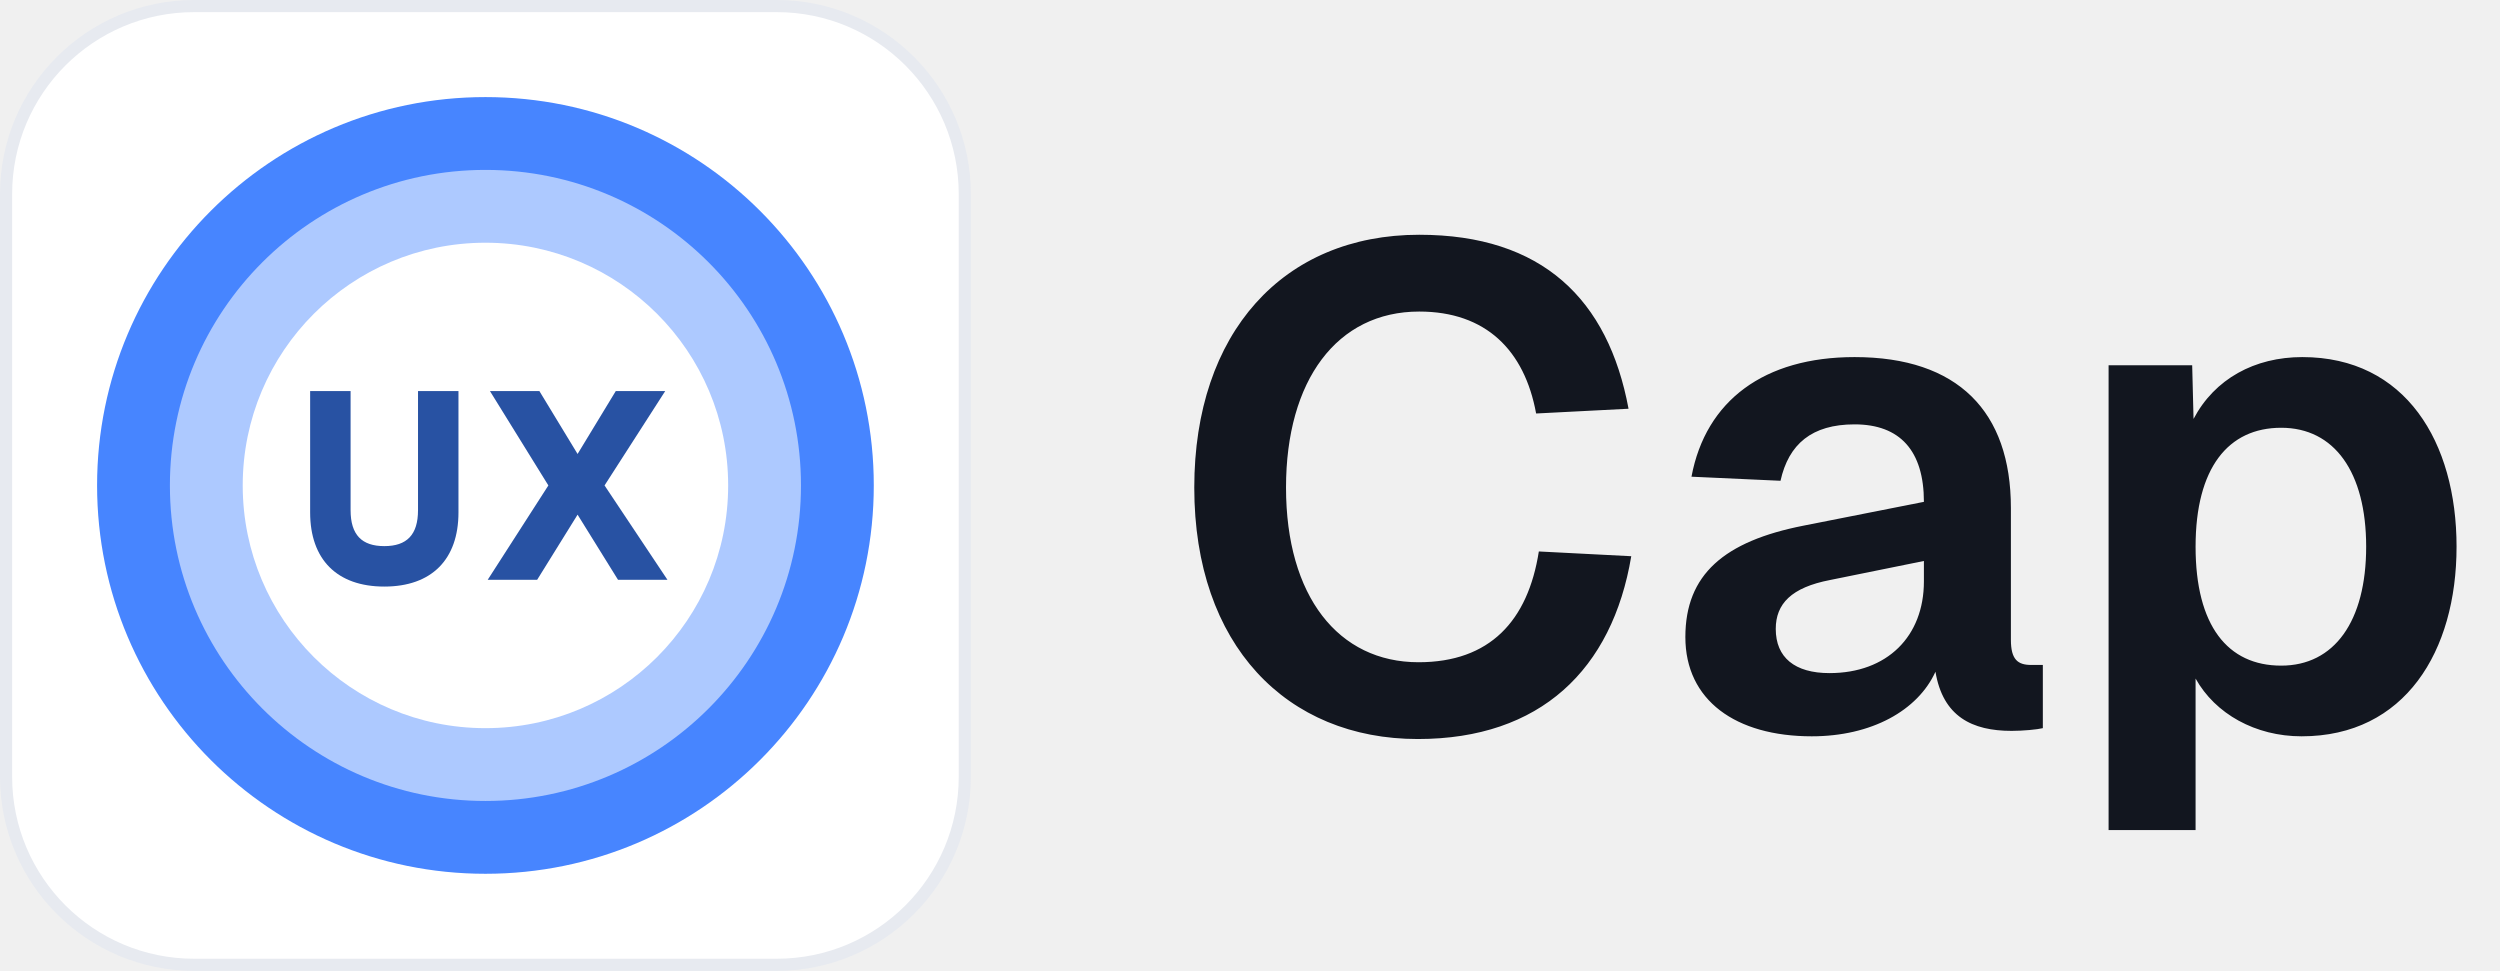
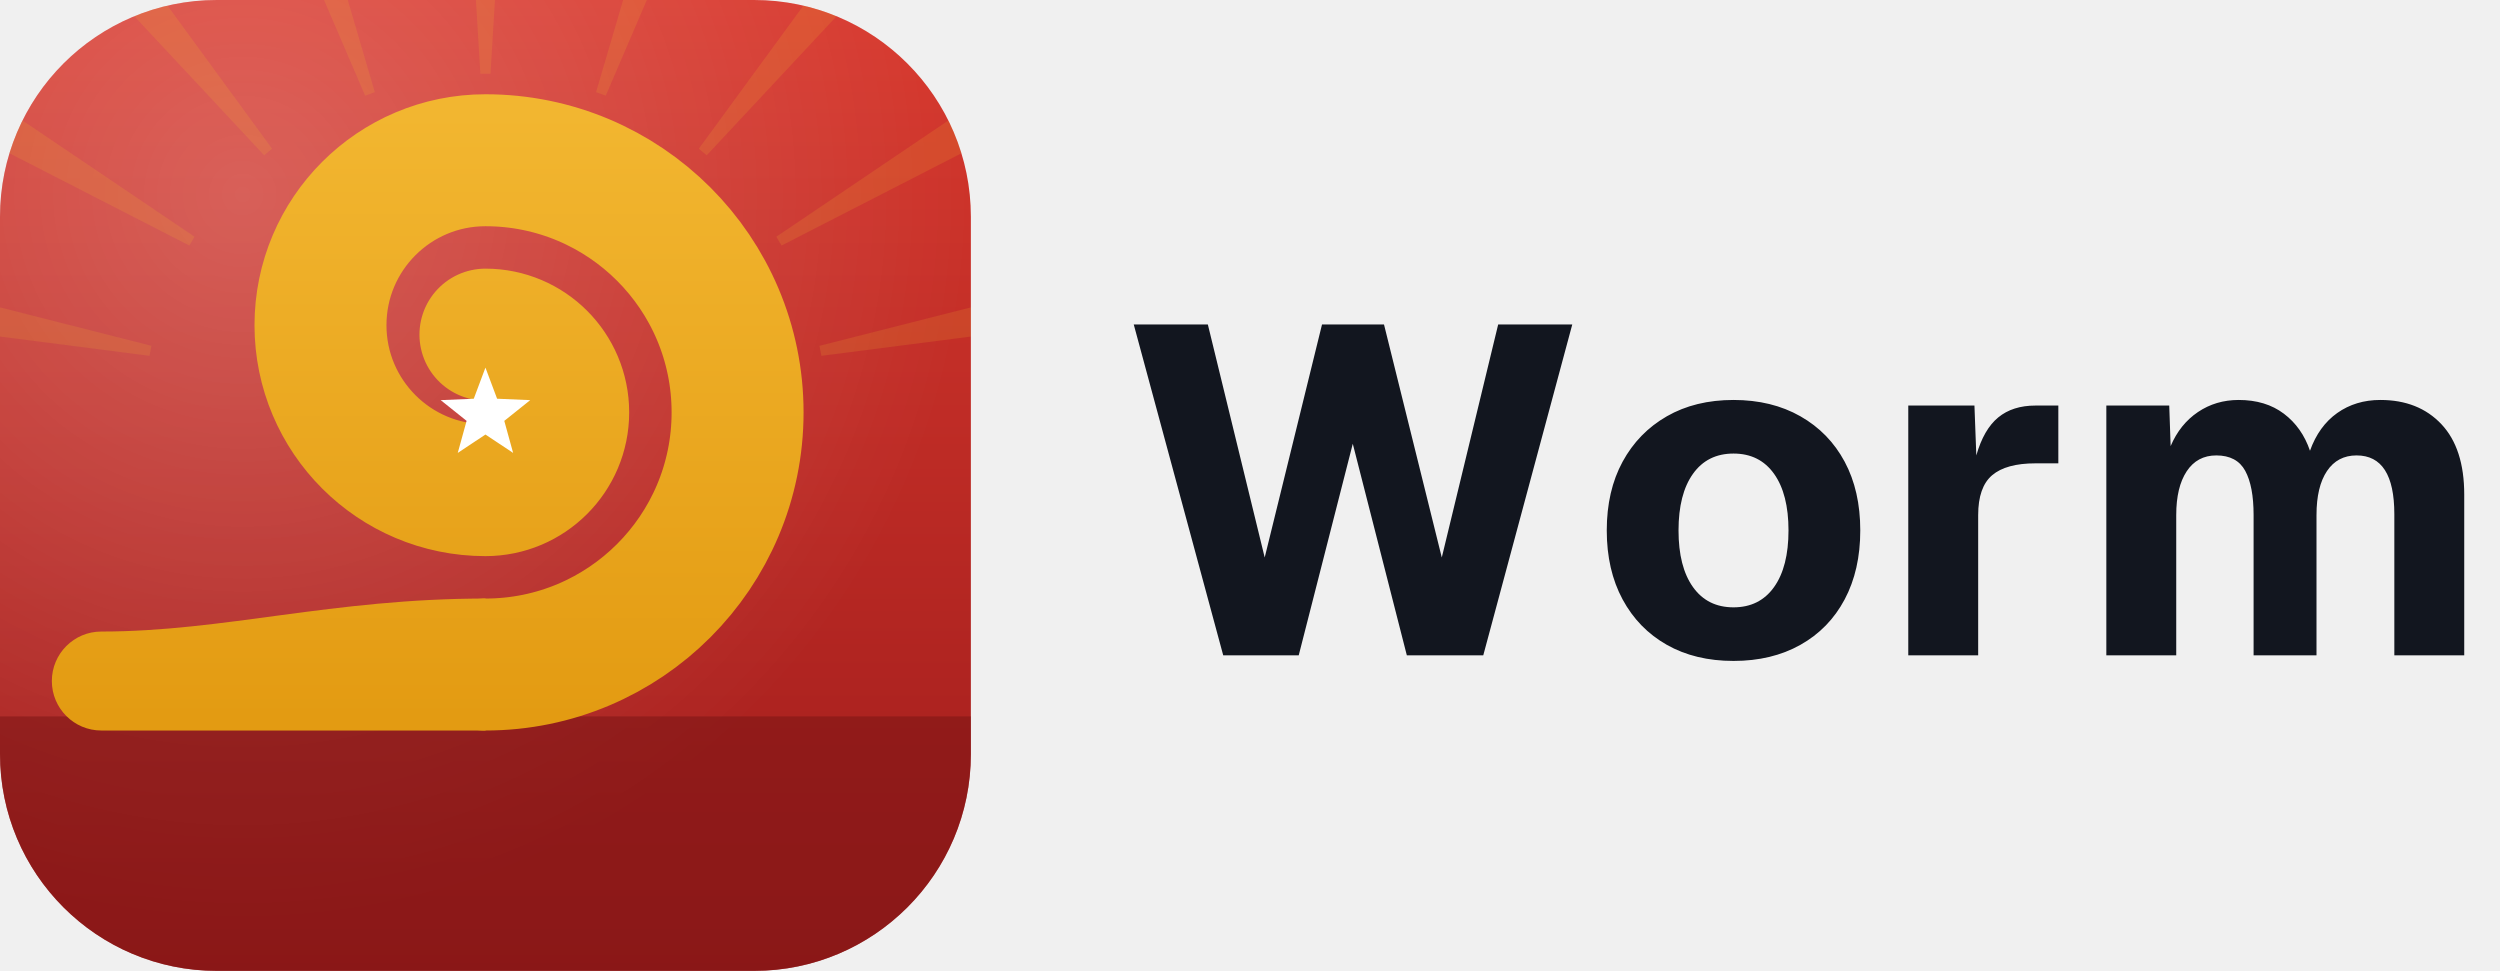
<svg xmlns="http://www.w3.org/2000/svg" width="103" height="40" viewBox="0 0 103 40" fill="none">
-   <rect x="0.25" y="0.25" width="39.5" height="39.5" rx="7.75" fill="white" />
-   <rect x="0.25" y="0.25" width="39.5" height="39.5" rx="7.75" stroke="#E7EAF0" stroke-width="0.5" />
-   <path d="M20 36C28.837 36 36 28.837 36 20C36 11.164 28.837 4 20 4C11.164 4 4 11.164 4 20C4 28.837 11.164 36 20 36Z" fill="#4785FF" />
-   <path d="M20 33C27.18 33 33 27.18 33 20C33 12.82 27.18 7 20 7C12.82 7 7 12.82 7 20C7 27.18 12.82 33 20 33Z" fill="#ADC9FF" />
-   <path d="M20 30C25.523 30 30 25.523 30 20C30 14.477 25.523 10 20 10C14.477 10 10 14.477 10 20C10 25.523 14.477 30 20 30Z" fill="white" />
-   <path d="M58.416 30.448C53.012 30.448 49.204 26.584 49.204 20.088C49.204 13.704 52.872 9.672 58.472 9.672C63.54 9.672 66.256 12.332 67.096 16.84L63.288 17.036C62.812 14.432 61.216 12.836 58.472 12.836C55.084 12.836 52.984 15.664 52.984 20.088C52.984 24.568 55.14 27.284 58.444 27.284C61.384 27.284 62.952 25.576 63.4 22.72L67.208 22.916C66.424 27.592 63.456 30.448 58.416 30.448ZM74.645 30.336C71.509 30.336 69.437 28.852 69.437 26.248C69.437 23.672 71.033 22.3 74.309 21.656L79.265 20.676C79.265 18.576 78.285 17.484 76.409 17.484C74.645 17.484 73.693 18.296 73.357 19.808L69.689 19.64C70.277 16.504 72.685 14.712 76.409 14.712C80.665 14.712 82.849 16.952 82.849 20.928V26.36C82.849 27.172 83.129 27.396 83.689 27.396H84.165V30C83.941 30.056 83.353 30.112 82.877 30.112C81.253 30.112 80.049 29.524 79.741 27.676C79.013 29.272 77.109 30.336 74.645 30.336ZM75.373 27.732C77.753 27.732 79.265 26.22 79.265 23.952V23.112L75.401 23.896C73.805 24.204 73.161 24.876 73.161 25.912C73.161 27.088 73.945 27.732 75.373 27.732ZM86.874 34.2V15.048H90.318L90.374 17.26C91.242 15.608 92.894 14.712 94.854 14.712C99.11 14.712 101.21 18.212 101.21 22.524C101.21 26.836 99.082 30.336 94.826 30.336C92.922 30.336 91.27 29.412 90.458 27.956V34.2H86.874ZM93.986 27.424C96.17 27.424 97.486 25.604 97.486 22.524C97.486 19.444 96.17 17.624 93.986 17.624C91.802 17.624 90.458 19.276 90.458 22.524C90.458 25.772 91.774 27.424 93.986 27.424Z" fill="#12161F" />
-   <g fill="#2852A3" transform="translate(-3.7037 -3.7037) scale(.0925926)">
-     <path d="M178 214H196V267C196 278 201 283 211 283C221 283 226 278 226 267V214H244V268C244 289 232 301 211 301C190 301 178 289 178 268V214Z" />
-     <path d="M258 214H280L297 242L314 214H336L309 256L337 298H315L297 269L279 298H257L284 256L258 214Z" />
+   <svg x="0" y="0" width="40" height="40" viewBox="100 100 824 824">
+     <defs>
+       <linearGradient id="field" x1="0" y1="100" x2="0" y2="924" gradientUnits="userSpaceOnUse">
+         <stop offset="0" stop-color="#D8392E" />
+         <stop offset="1" stop-color="#9E1B1B" />
+       </linearGradient>
+       <radialGradient id="light" cx="306" cy="265" r="618" gradientUnits="userSpaceOnUse">
+         <stop offset="0" stop-color="#fff" stop-opacity=".22" />
+         <stop offset="1" stop-color="#fff" stop-opacity="0" />
+       </radialGradient>
+       <linearGradient id="gold" x1="0" y1="196" x2="0" y2="710" gradientUnits="userSpaceOnUse">
+         <stop offset="0" stop-color="#F2B630" />
+         <stop offset="1" stop-color="#E39B12" />
+       </linearGradient>
+       <clipPath id="body">
+         <rect x="100" y="100" width="824" height="824" rx="184" />
+       </clipPath>
+       <clipPath id="tail">
+         <path d="M512 628C382 628 286 656 176 656A26 26 0 0 0 176 708H512Z" />
+       </clipPath>
+     </defs>
+     <g clip-path="url(#body)">
+       <rect x="100" y="100" width="824" height="824" fill="url(#field)" />
+       <rect x="100" y="100" width="824" height="824" fill="url(#light)" />
+       <path d="M797.1 402L1368.3 328.3L1353.7 251.8L795.5 393.5ZM763.3 308.4L1275.8 45.5L1236.1 -21.5L758.9 300.9ZM699.8 231.8L1092.9 -189.2L1033 -238.8L693.1 226.2ZM614.1 181.2L841.4 -348L768.2 -374.4L605.9 178.2ZM516.3 162.6L550.9 -412.3L473.1 -412.3L507.7 162.6ZM418.1 178.2L255.8 -374.4L182.6 -348L409.9 181.2ZM330.9 226.2L-9 -238.8L-68.9 -189.2L324.2 231.8ZM265.1 300.9L-212.1 -21.5L-251.8 45.5L260.7 308.4ZM228.5 393.5L-329.7 251.8L-344.3 328.3L226.9 402Z" fill="#F2B630" fill-opacity=".16" />
+       <rect x="100" y="708" width="824" height="216" fill="#7A1414" fill-opacity=".55" />
+     </g>
+     <path d="M512 608C382 608 290 636 186 636A42 42 0 0 0 186 720H512Z" fill="url(#gold)" />
+     <path d="M512 664A214 214 0 0 0 512 236A140 140 0 0 0 512 516A66 66 0 0 0 512 384" stroke="url(#gold)" stroke-width="112" stroke-linecap="round" />
+     <path d="M512 412L502.1 438.4L474 439.6L496 457.2L488.5 484.4L512 468.8L535.5 484.4L528 457.2L550 439.6L521.9 438.4Z" fill="#fff" />
+   </svg>
+   <g transform="translate(46 27) scale(.0192)">
+     <path fill="#12161F" d="M229 0L37 -710L196 -710L318 -210L441 -710L574 -710L698 -210L819 -710L978 -710L787 0L623 0L507 -454L391 0L229 0ZM1324 12Q1242 12 1181 -22.5Q1120 -57 1086 -120Q1052 -183 1052 -268Q1052 -353 1086 -415.5Q1120 -478 1181 -513Q1242 -548 1324 -548Q1406 -548 1467.5 -513Q1529 -478 1562.5 -415.5Q1596 -353 1596 -268Q1596 -183 1562.5 -120Q1529 -57 1467.5 -22.5Q1406 12 1324 12ZM1324 -103Q1380 -103 1411 -146.5Q1442 -190 1442 -268Q1442 -346 1411 -389.5Q1380 -433 1324 -433Q1268 -433 1237 -389.5Q1206 -346 1206 -268Q1206 -190 1237 -146.5Q1268 -103 1324 -103ZM1699 0L1699 -536L1841 -536L1845 -429Q1861 -485 1892 -510.5Q1923 -536 1972 -536L2021 -536L2021 -412L1972 -412Q1909 -412 1879 -386.5Q1849 -361 1849 -301L1849 0L1699 0ZM2124 0L2124 -536L2259 -536L2262 -449Q2282 -496 2320.5 -522Q2359 -548 2408 -548Q2466 -548 2505 -518.5Q2544 -489 2561 -439Q2580 -492 2619.5 -520Q2659 -548 2712 -548Q2794 -548 2843 -496Q2892 -444 2892 -345L2892 0L2742 0L2742 -303Q2742 -429 2661 -429Q2620 -429 2597.5 -395.5Q2575 -362 2575 -301L2575 0L2440 0L2440 -301Q2440 -363 2422 -396Q2404 -429 2360 -429Q2319 -429 2296.5 -395Q2274 -361 2274 -301L2274 0L2124 0Z" />
  </g>
</svg>
